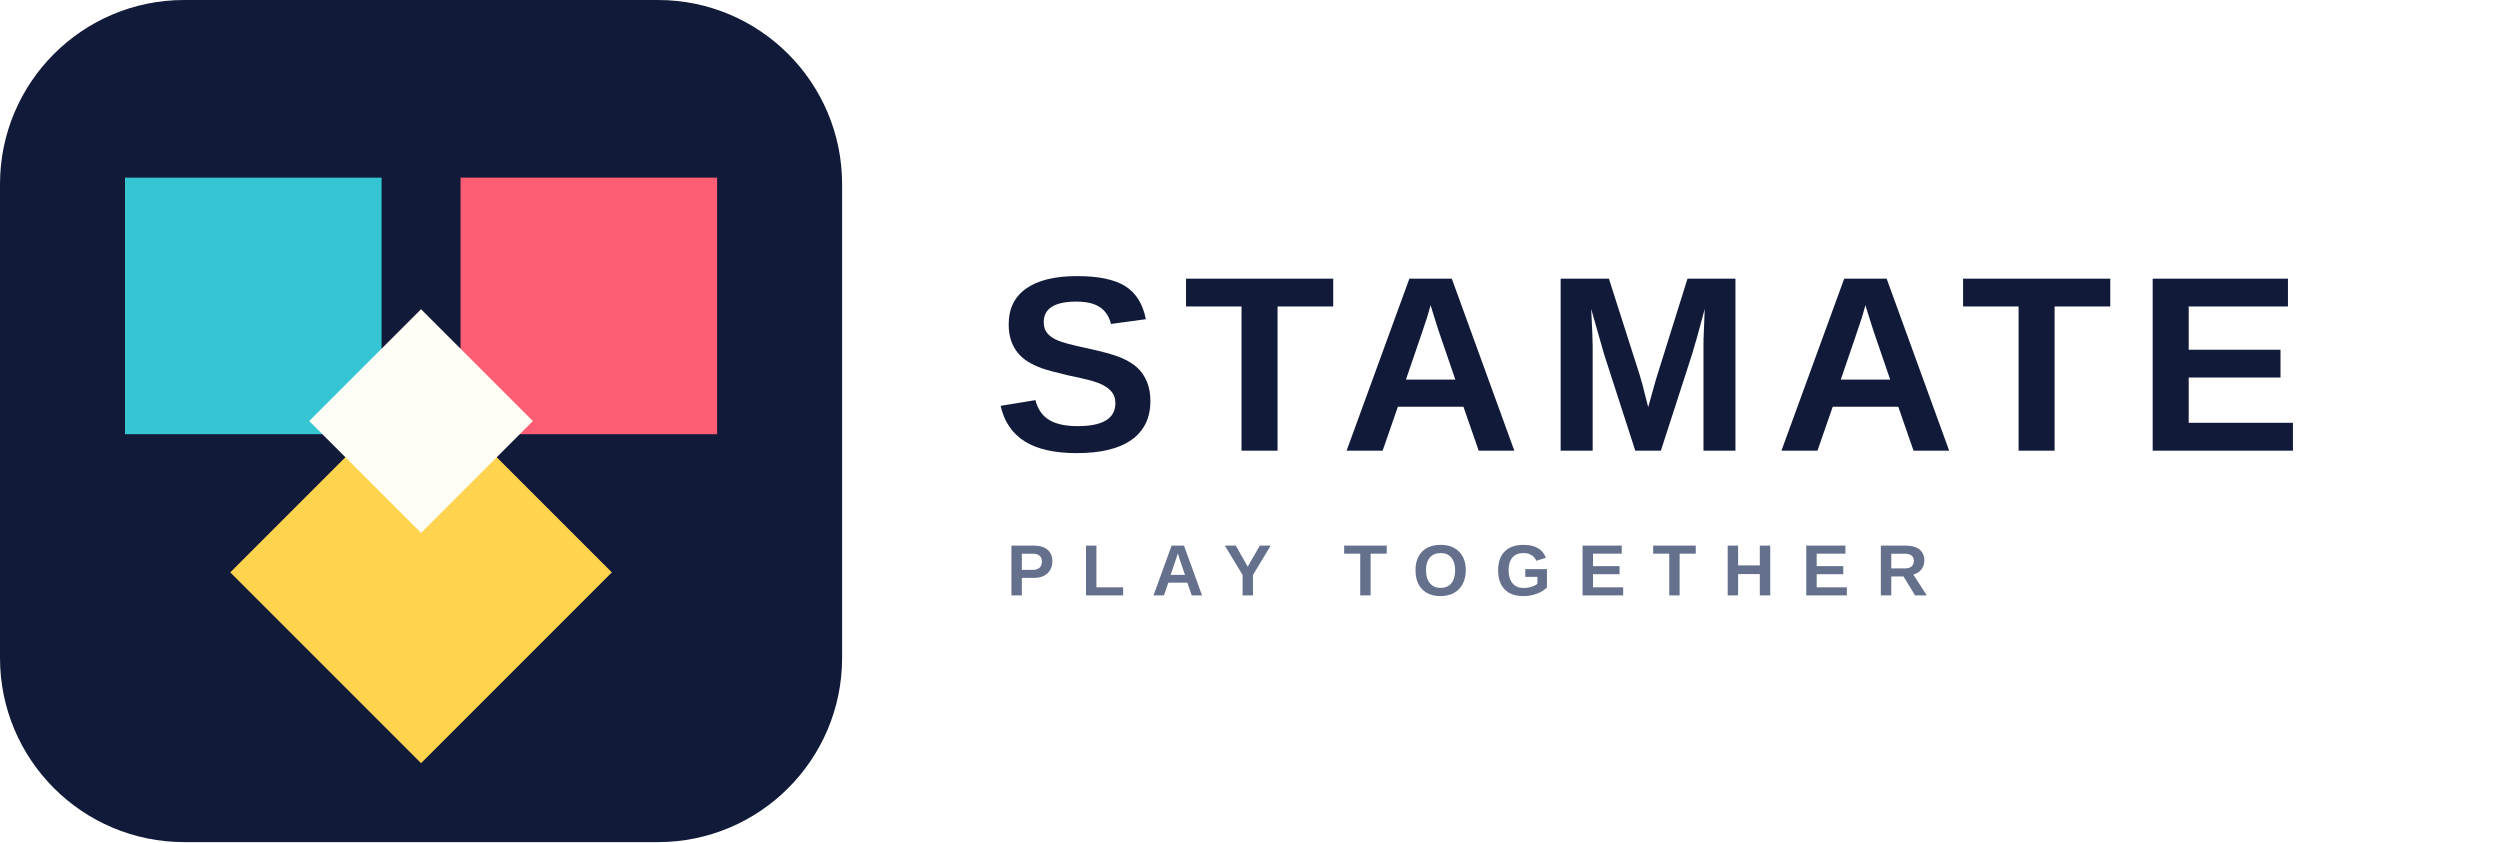
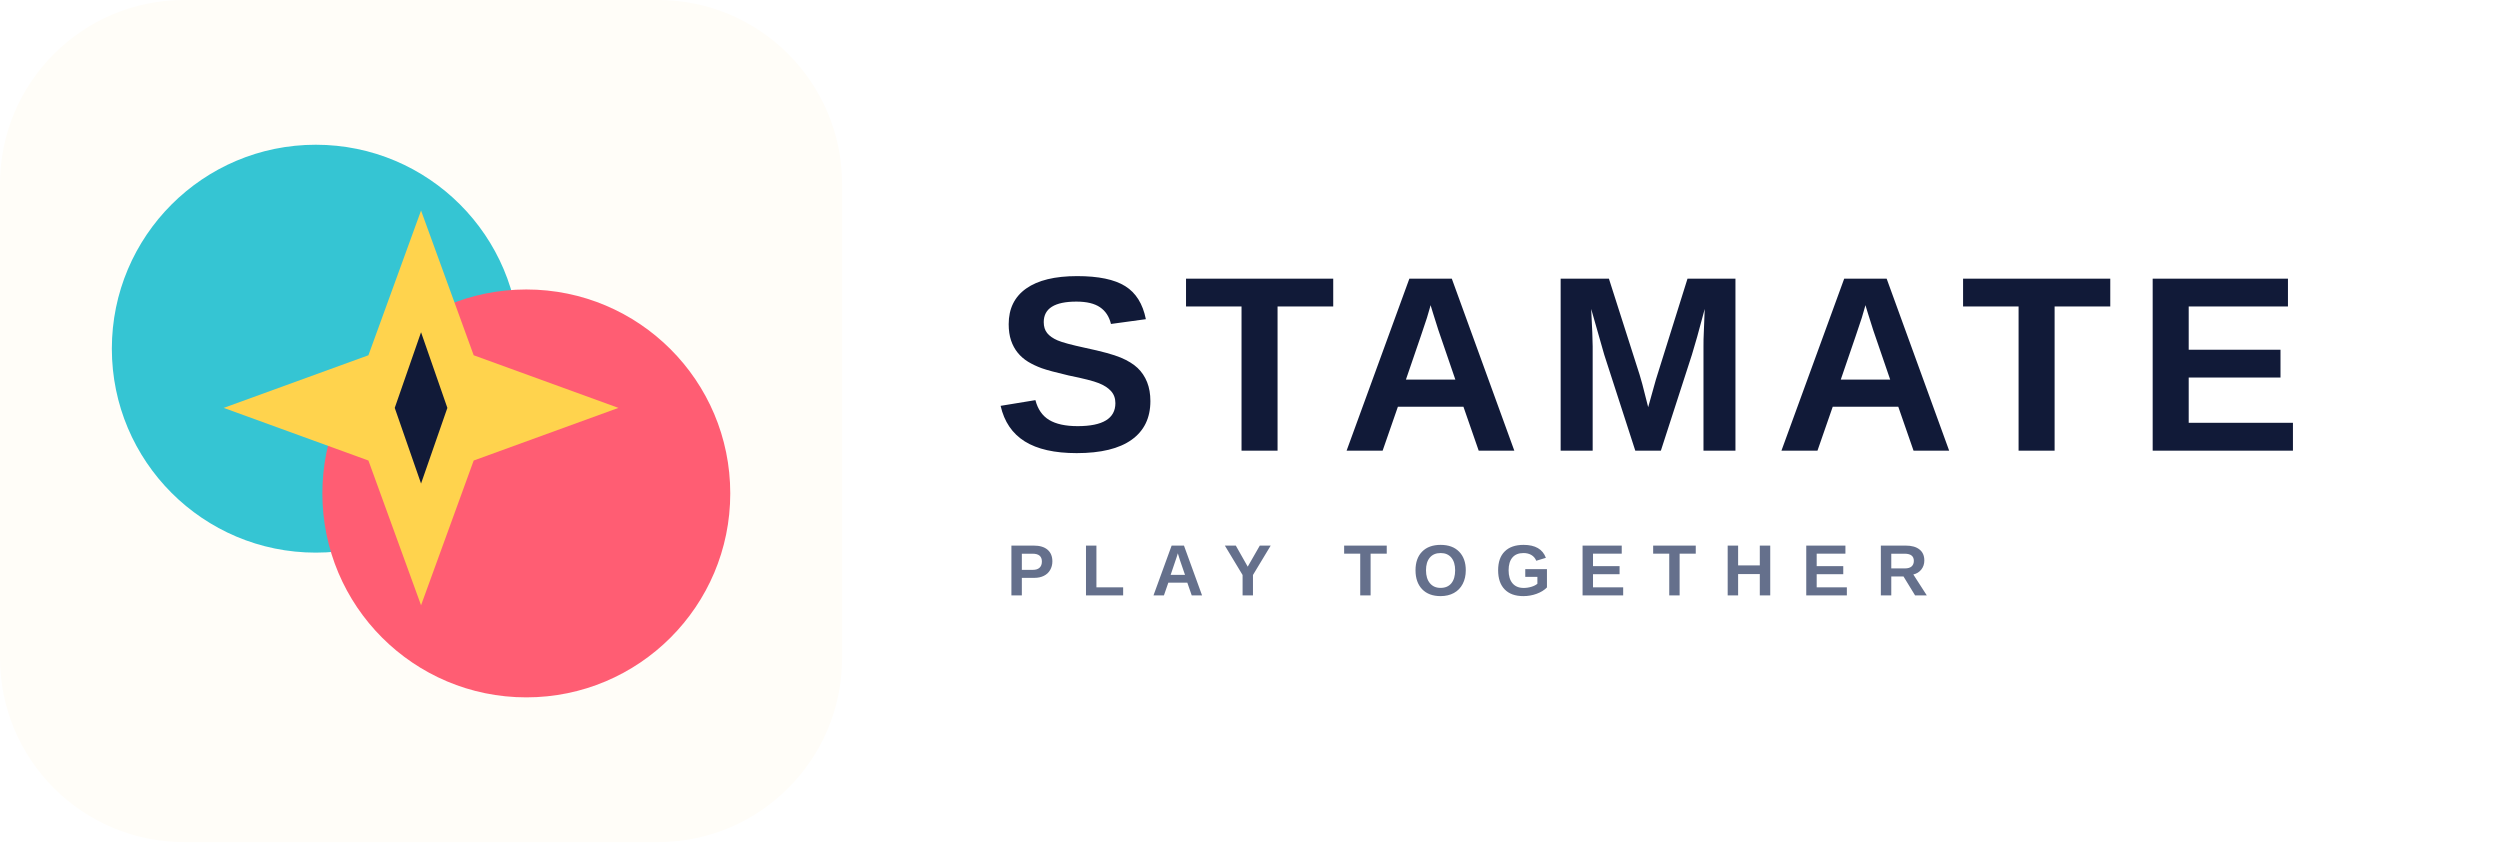
<svg xmlns="http://www.w3.org/2000/svg" viewBox="0 0 760 256" role="img" aria-labelledby="title desc">
  <g>
-     <rect width="256" height="256" rx="56" fill="#111A38" />
-     <path d="M38 54h78v78H38z" fill="#35C5D3" />
-     <path d="M140 54h78v78h-78z" fill="#FF5D73" />
-     <path d="m128 116 58 58-58 58-58-58z" fill="#FFD34D" />
-     <path d="m128 94 34 34-34 34-34-34z" fill="#FFFDF5" />
+     <rect width="256" height="256" rx="56" fill="#FFFDF8" />
+     <circle cx="96" cy="106" r="62" fill="#35C5D3" />
+     <circle cx="160" cy="150" r="62" fill="#FF5D73" />
+     <path d="m128 64 16 44 44 16-44 16-16 44-16-44-44-16 44-16z" fill="#FFD34D" />
+     <path d="m128 101 8 23-8 23-8-23z" fill="#111A38" />
  </g>
  <text x="302" y="137" fill="#111A38" font-family="Arial, Helvetica, sans-serif" font-size="76" font-weight="800" letter-spacing="7">STAMATE</text>
  <text x="306" y="181" fill="#65708C" font-family="Arial, Helvetica, sans-serif" font-size="22" font-weight="700" letter-spacing="8">PLAY TOGETHER</text>
</svg>
